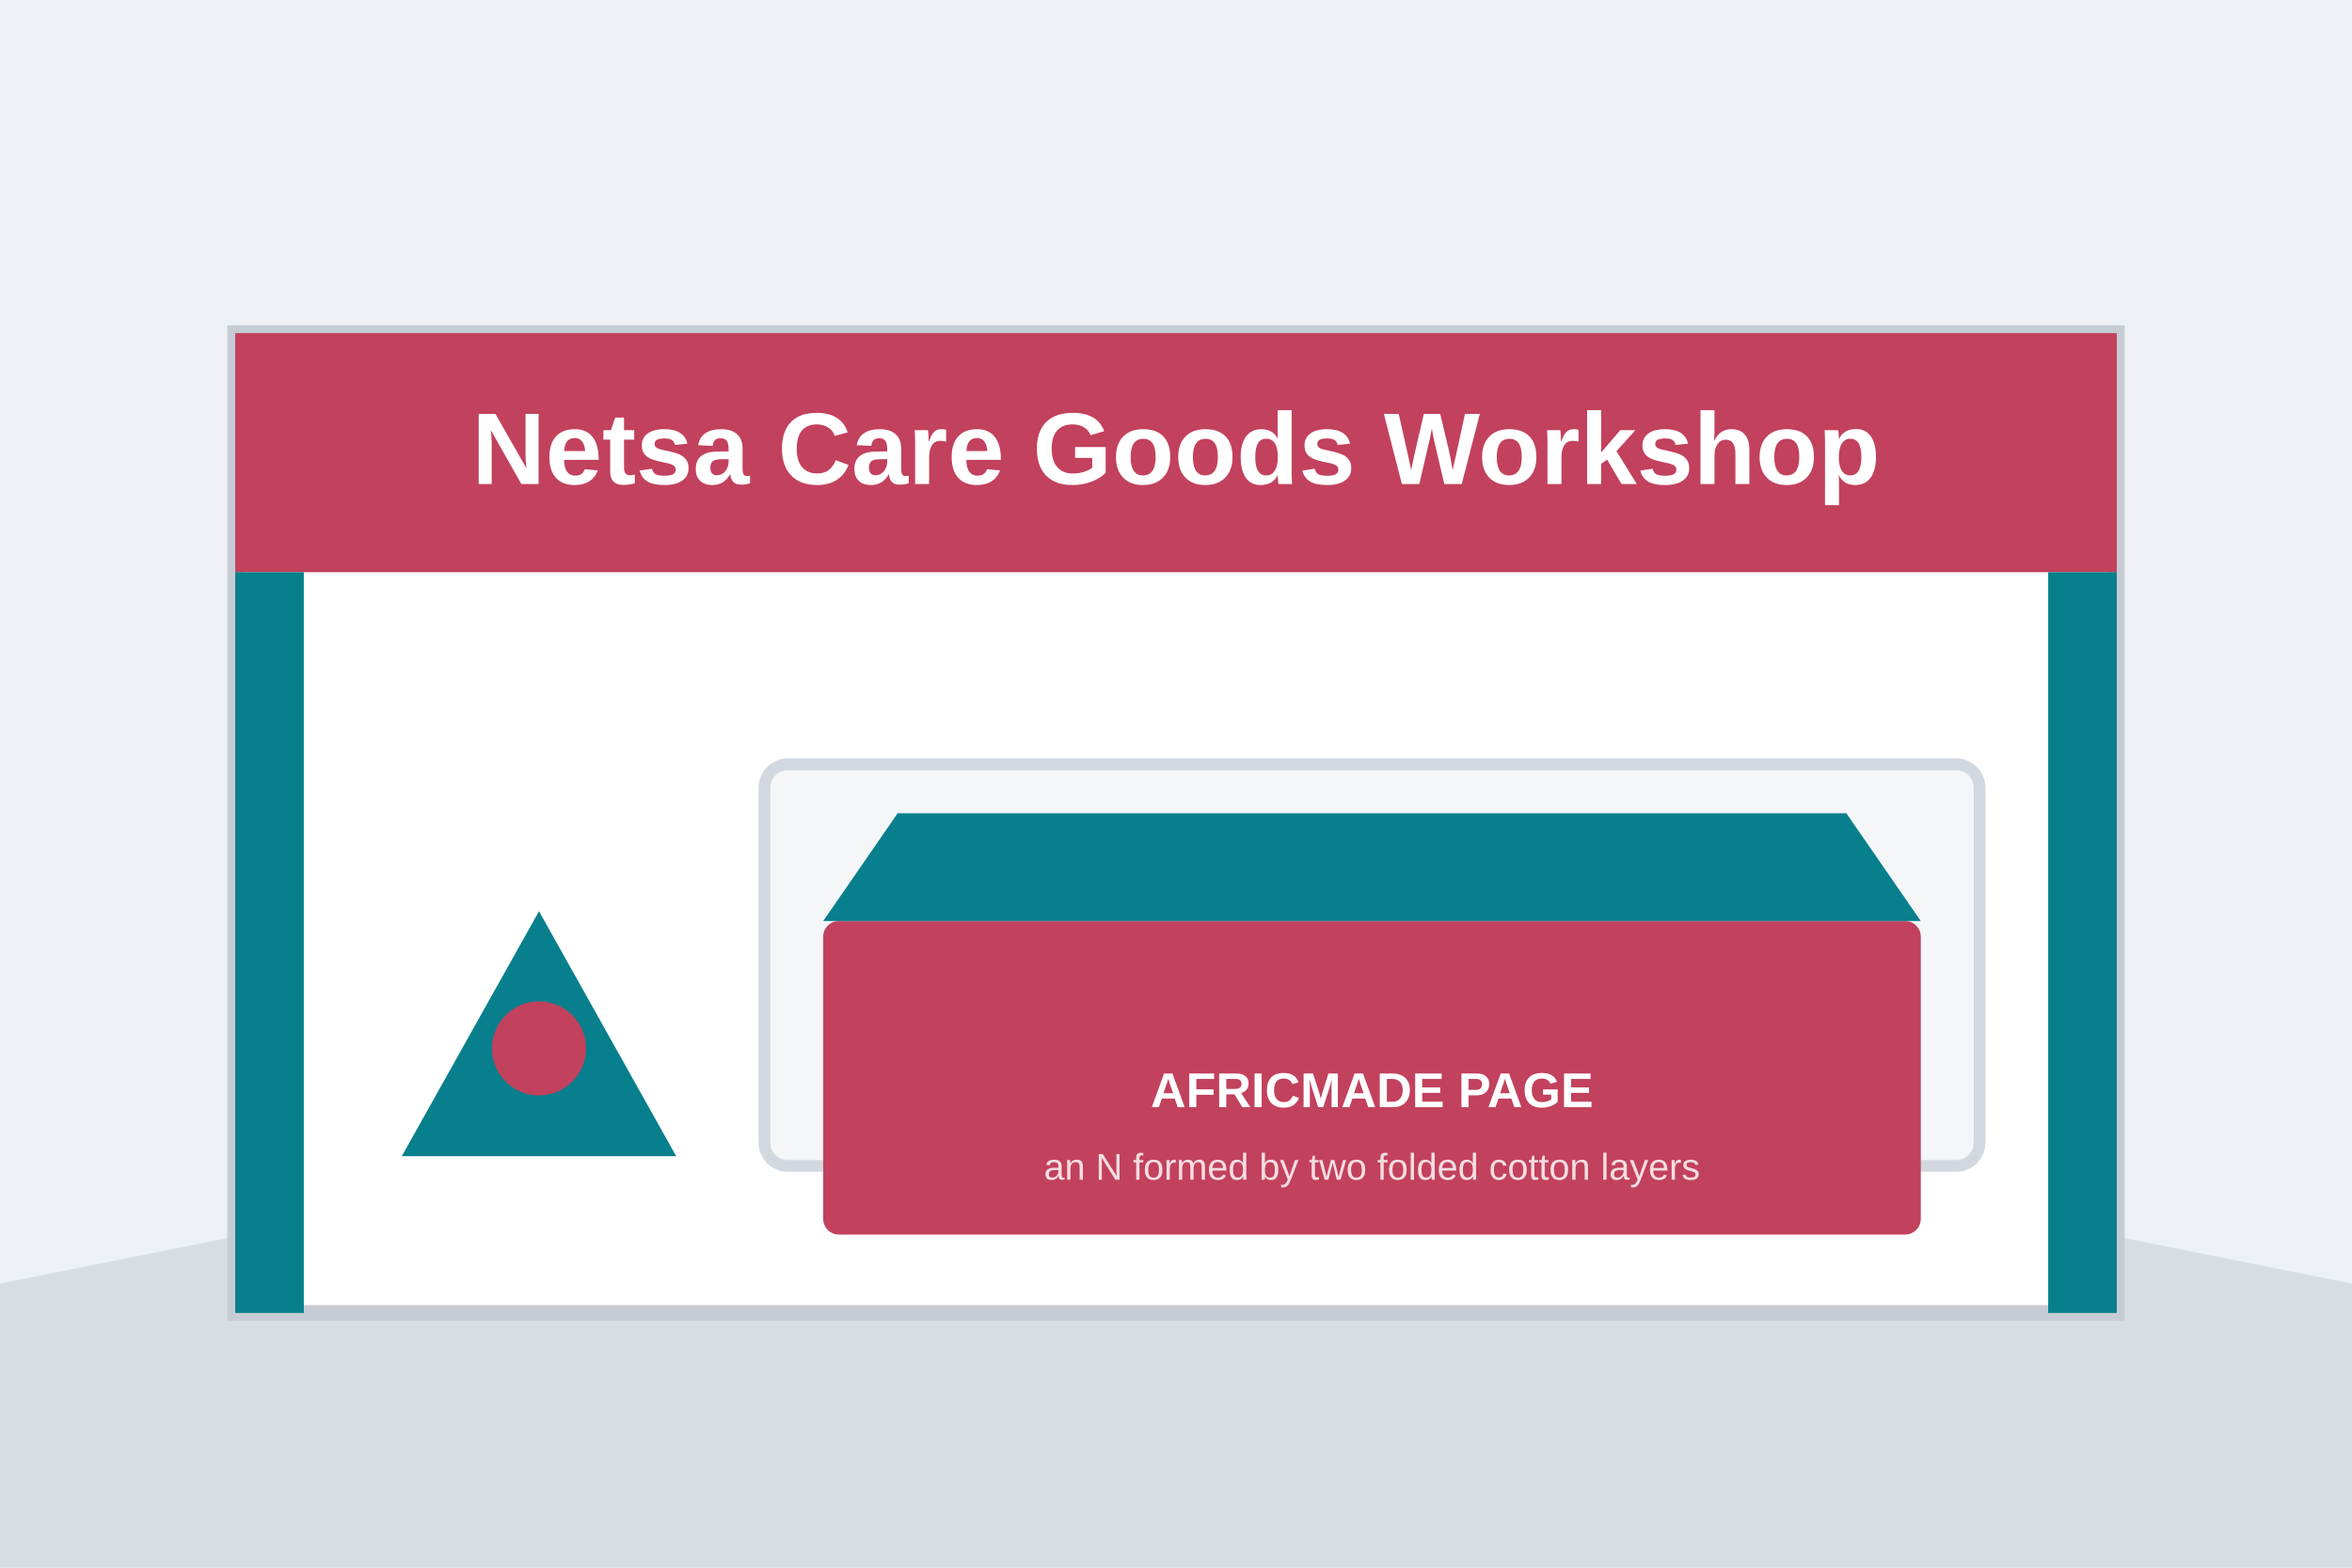
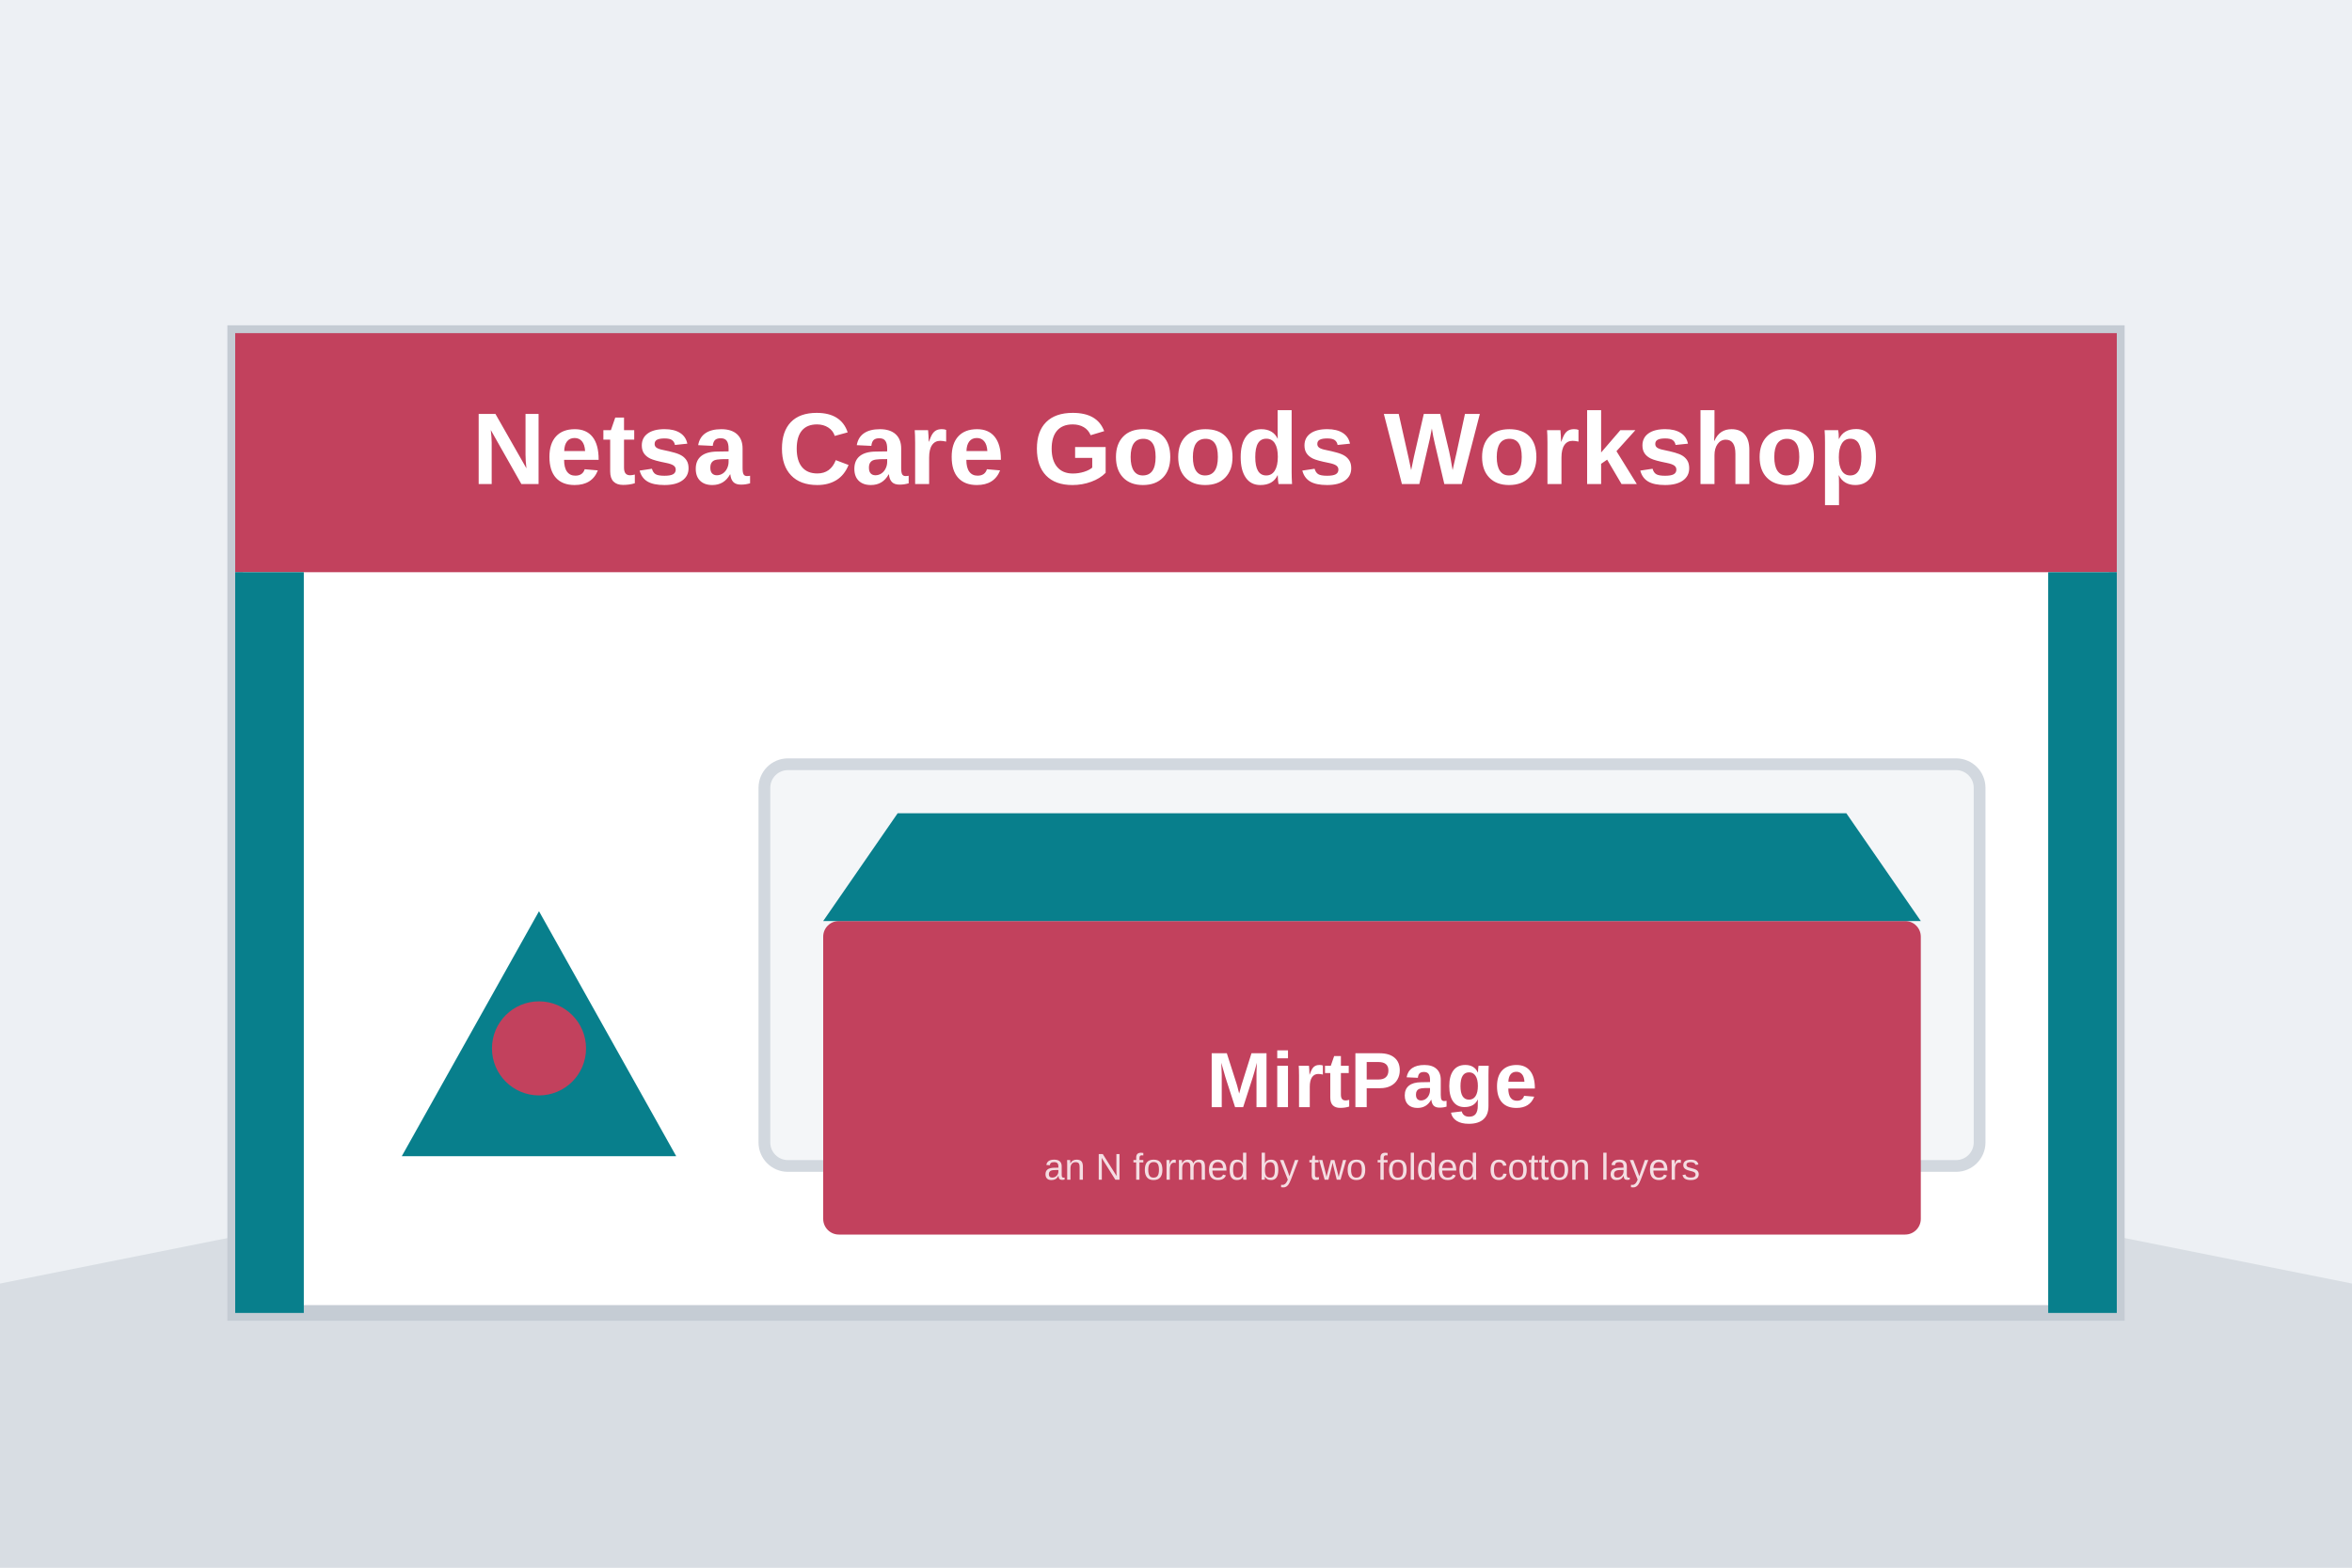
<svg xmlns="http://www.w3.org/2000/svg" viewBox="0 0 1200 800" role="img" aria-label="Illustrative booth for Netsa Care Goods Workshop">
  <rect width="1200" height="800" fill="#edf0f4" />
  <path d="M0 655L600 535l600 120v145H0z" fill="#d8dde3" />
  <path d="M120 170h960v500H120z" fill="#ffffff" stroke="#c5ccd4" stroke-width="8" />
  <path d="M120 170h960v122H120z" fill="#c2415d" />
  <path d="M120 292h35v378h-35zM1045 292h35v378h-35z" fill="#087f8c" />
  <rect x="390" y="390" width="620" height="205" rx="12" fill="#f4f6f8" stroke="#d2d8df" stroke-width="6" />
  <rect x="420" y="470" width="560" height="160" rx="8" fill="#c2415d" />
  <path d="M420 470h560l-38-55H458z" fill="#087f8c" />
  <path d="M205 590l70-125 70 125z" fill="#087f8c" />
  <circle cx="275" cy="535" r="24" fill="#c2415d" />
  <text x="600" y="247" text-anchor="middle" font-family="Arial, Helvetica, sans-serif" font-size="52" font-weight="800" fill="#ffffff">Netsa Care Goods Workshop</text>
-   <text x="700" y="565" text-anchor="middle" font-family="Arial, Helvetica, sans-serif" font-size="25" font-weight="700" fill="#ffffff">AFRICMADE PAGE</text>
+   <text x="700" y="565" text-anchor="middle" font-family="Arial, Helvetica, sans-serif" font-size="40" font-weight="700" fill="#ffffff">MirtPage</text>
  <text x="700" y="602" text-anchor="middle" font-family="Arial, Helvetica, sans-serif" font-size="19" fill="#ffffff" opacity=".82">an N formed by two folded cotton layers</text>
</svg>
